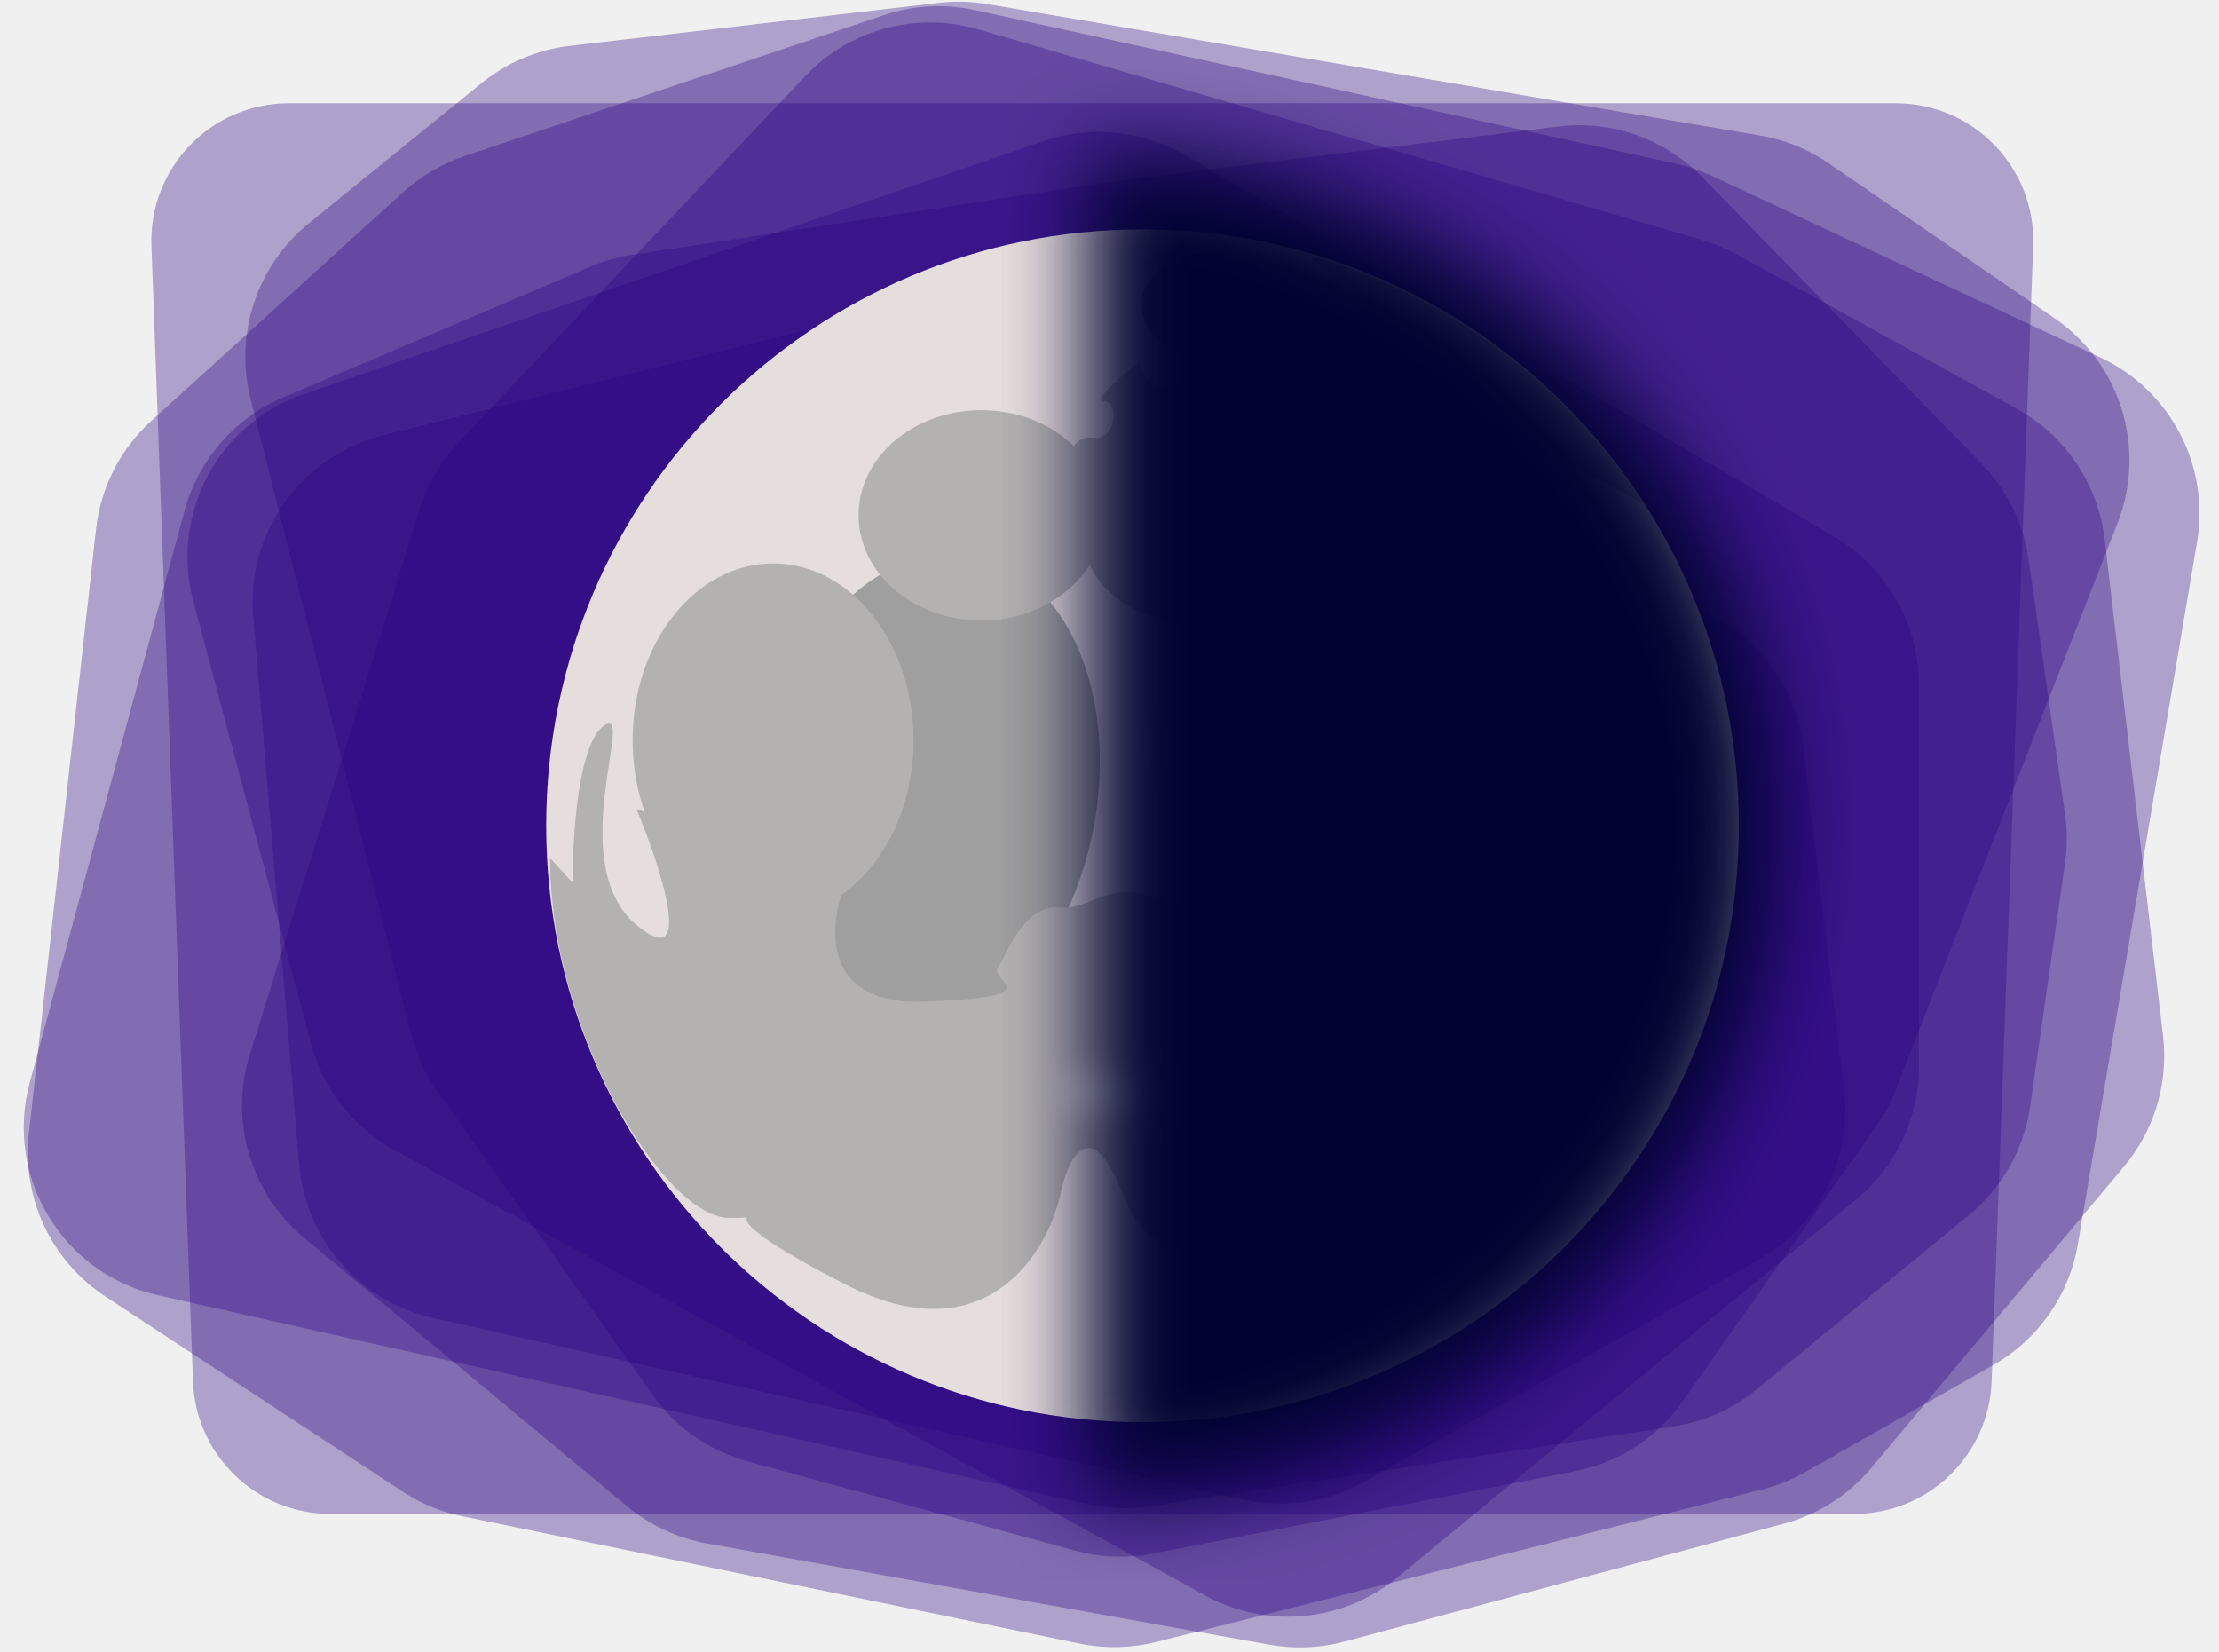
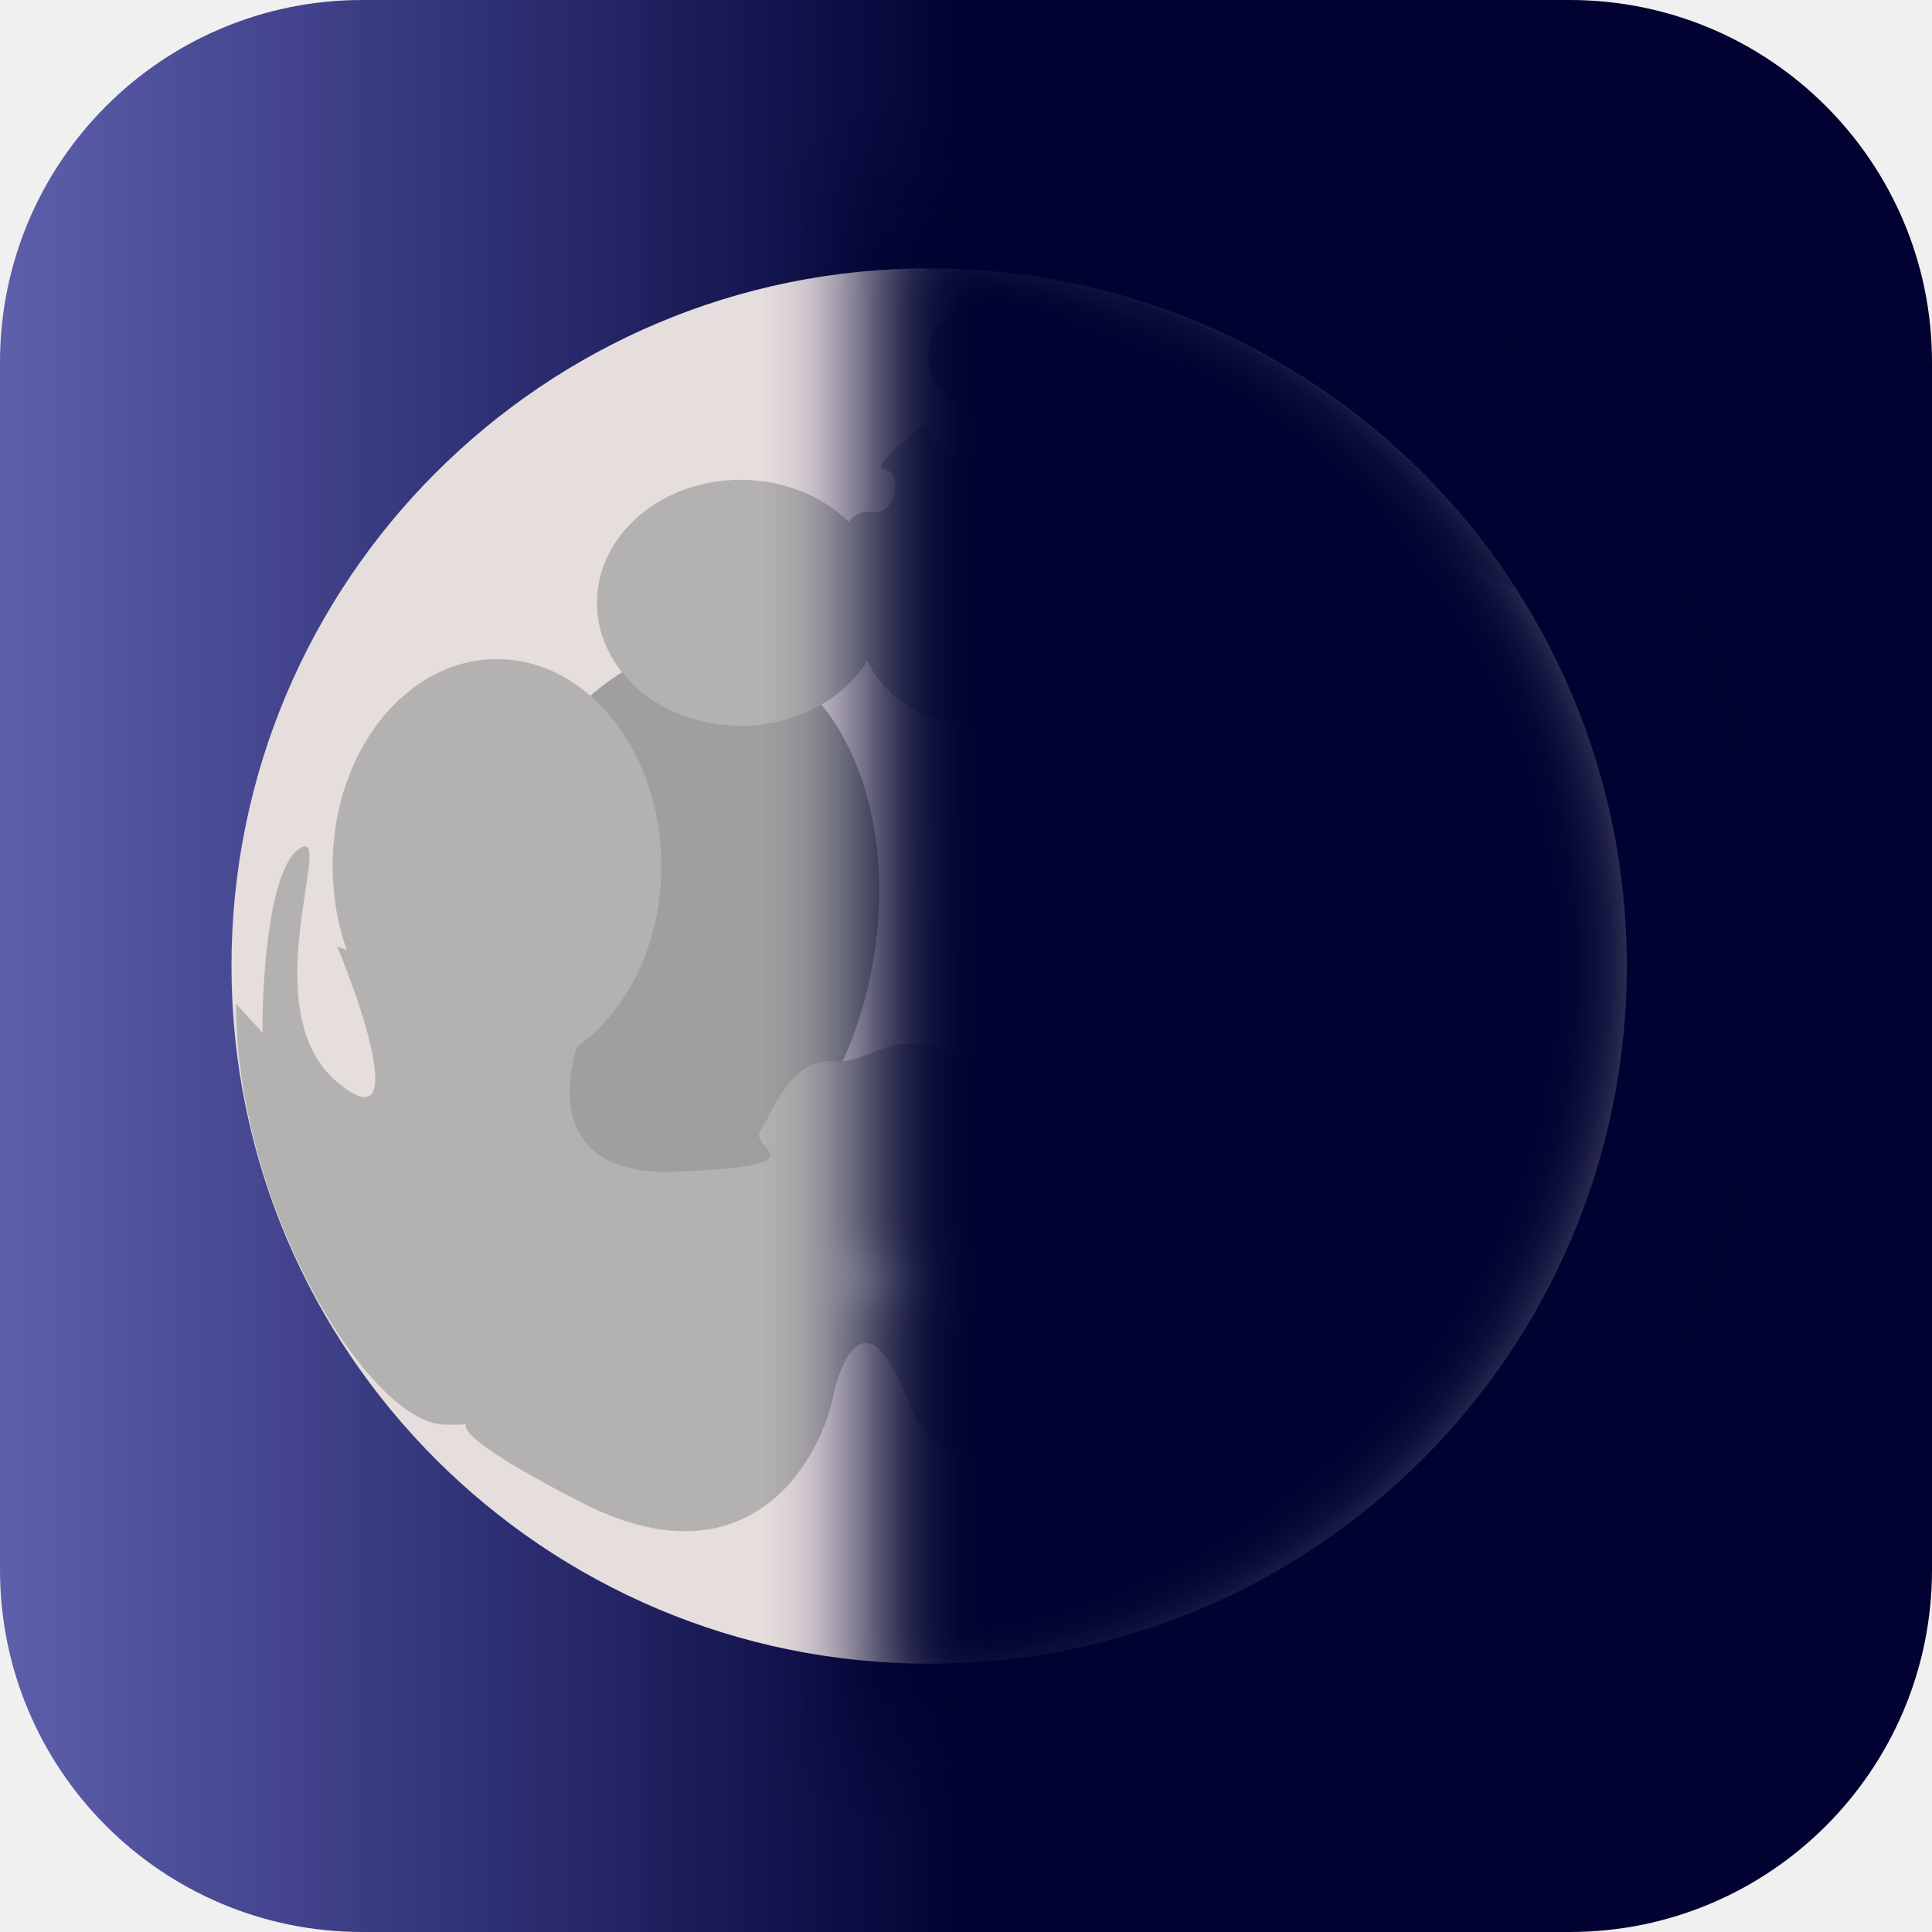
- <svg xmlns="http://www.w3.org/2000/svg" width="86" height="64" viewBox="0 0 86 64" fill="none">
-   <g clip-path="url(#clip0_105_142)">
-     <path d="M5.869 9.528C5.759 6.508 8.177 4 11.199 4H73.468C76.49 4 78.909 6.508 78.798 9.528L77.188 53.528C77.083 56.396 74.728 58.667 71.859 58.667H12.809C9.939 58.667 7.584 56.396 7.479 53.528L5.869 9.528Z" fill="#290081" fill-opacity="0.33" />
-     <path d="M44.813 63.628C43.84 63.873 42.823 63.895 41.84 63.692L17.914 58.757C17.09 58.587 16.306 58.263 15.603 57.802L4.087 50.244C1.989 48.867 0.842 46.429 1.119 43.934L3.722 20.505C3.901 18.891 4.664 17.398 5.867 16.306L15.634 7.438C16.316 6.819 17.118 6.349 17.991 6.055L34.252 0.588C35.396 0.203 36.623 0.136 37.803 0.395L64.944 6.341C65.425 6.447 65.893 6.605 66.339 6.814L81.4 13.85C84.118 15.12 85.653 18.049 85.15 21.006L80.529 48.219C80.195 50.19 78.993 51.907 77.255 52.896L69.957 57.05C69.433 57.349 68.871 57.575 68.286 57.722L44.813 63.628Z" fill="#290081" fill-opacity="0.33" />
-     <path d="M40.438 5.47C42.276 4.841 44.297 5.046 45.972 6.03L71.083 20.787C73.121 21.985 74.372 24.171 74.372 26.535V41.334C74.372 43.326 73.481 45.214 71.943 46.48L54.154 61.129C52.048 62.862 49.099 63.139 46.708 61.826L15.288 44.573C13.691 43.696 12.523 42.204 12.055 40.444L7.49 23.291C6.589 19.906 8.462 16.401 11.776 15.268L40.438 5.47Z" fill="#290081" fill-opacity="0.33" />
-     <path d="M31.204 2.954C32.921 1.14 35.508 0.438 37.906 1.136L65.957 9.293C66.429 9.431 66.885 9.62 67.316 9.858L78.167 15.845C80.05 16.884 81.317 18.767 81.568 20.903L83.831 40.142C84.046 41.966 83.498 43.798 82.318 45.205L72.518 56.89C71.639 57.938 70.459 58.69 69.138 59.045L52.108 63.614C51.159 63.868 50.166 63.91 49.199 63.736L27.395 59.811C26.263 59.607 25.202 59.114 24.317 58.378L11.787 47.971C9.71 46.246 8.878 43.438 9.681 40.86L16.269 19.717C16.572 18.745 17.093 17.856 17.793 17.117L31.204 2.954Z" fill="#290081" fill-opacity="0.33" />
-     <path d="M43.334 7L60.388 4.903C62.454 4.649 64.521 5.375 65.974 6.866L76.795 17.962C77.782 18.974 78.421 20.274 78.621 21.674L80.033 31.556C80.122 32.182 80.122 32.818 80.032 33.444L78.681 42.876C78.445 44.525 77.6 46.026 76.312 47.083L68.082 53.839C67.156 54.599 66.042 55.095 64.858 55.276L44.576 58.37C43.755 58.496 42.918 58.466 42.108 58.284L6.126 50.194C2.424 49.361 0.162 45.61 1.154 41.947L7.154 19.791C7.689 17.818 9.098 16.199 10.979 15.399L22.894 10.329C23.407 10.111 23.947 9.957 24.499 9.873L43.334 7Z" fill="#290081" fill-opacity="0.33" />
-     <path d="M36.595 11.454C38.086 11.083 39.659 11.238 41.049 11.893L66.107 23.706C68.184 24.686 69.611 26.665 69.884 28.946L71.473 42.248C71.793 44.923 70.47 47.528 68.122 48.849L52.898 57.413C51.462 58.22 49.778 58.468 48.171 58.108L16.777 51.071C13.935 50.434 11.835 48.025 11.592 45.122L9.814 23.895C9.541 20.636 11.672 17.66 14.846 16.869L36.595 11.454Z" fill="#290081" fill-opacity="0.33" />
-     <path d="M36.386 0.11C37.015 0.037 37.651 0.054 38.275 0.16L68.223 5.254C69.174 5.416 70.08 5.783 70.876 6.329L79.633 12.337C82.191 14.091 83.2 17.378 82.07 20.265L73.461 42.252C73.266 42.749 73.012 43.221 72.705 43.657L65.211 54.307C64.221 55.714 62.724 56.684 61.035 57.014L44.696 60.202C43.691 60.398 42.653 60.36 41.665 60.09L28.972 56.629C27.482 56.222 26.179 55.311 25.287 54.051L16.956 42.295C16.481 41.624 16.134 40.871 15.932 40.074L9.711 15.461C9.075 12.944 9.957 10.287 11.973 8.651L18.663 3.221C19.646 2.424 20.835 1.922 22.092 1.776L36.386 0.11Z" fill="#290081" fill-opacity="0.33" />
-     <circle cx="44.279" cy="32" r="23.111" fill="#E6DDDD" />
-     <path d="M55.739 38.245C56.988 33.127 56.018 27.228 55.32 23.776C56.478 25.482 57.275 31.366 57.528 34.094L58.442 32.533C58.188 33.625 57.894 35.602 58.747 34.78C59.6 33.957 60.701 29.437 61.145 27.279C61.602 31.582 58.366 36.912 59.584 36.722C60.559 36.569 61.031 35.364 61.145 34.78C61.298 36.607 59.166 37.826 59.584 37.826C60.003 37.826 60.955 38.816 60.689 38.816C60.422 38.816 59.204 39.958 59.851 39.958C60.498 39.958 61.145 41.1 59.851 41.1C58.556 41.1 57.681 41.176 58.023 41.785C58.297 42.273 60.651 43.461 61.793 43.994C59.927 43.994 54.711 41.519 56.348 42.433C57.607 43.135 58.427 45.441 58.715 46.634C58.728 46.681 58.738 46.728 58.747 46.773C58.737 46.729 58.726 46.682 58.715 46.634C58.253 44.954 54.977 41.803 54.977 42.433C54.977 42.82 54.144 43.454 53.64 43.81C53.573 43.886 53.499 43.948 53.416 43.994C53.111 44.162 53.302 44.048 53.64 43.81C54.064 43.325 54.178 42.301 54.178 41.785C53.264 41.999 51.995 41.697 51.475 41.519C53.333 41.306 53.543 40.389 53.416 39.958C52.716 39.958 52.16 38.816 51.97 38.245C52.365 38.671 53.404 39.158 53.873 39.349C53.873 37.902 50.028 33.066 51.97 34.399C53.523 35.465 54.85 38.549 55.32 39.958C55.32 37.765 52.756 34.094 51.475 32.533C54.764 34.97 55.65 36.595 55.739 38.245Z" fill="#FCFCFC" fill-opacity="0.5" />
-     <ellipse cx="46.906" cy="11.821" rx="2.665" ry="2.018" fill="#4C4C4C" fill-opacity="0.5" />
-     <ellipse cx="35.935" cy="30.923" rx="6.549" ry="9.595" transform="rotate(11.2529 35.9353 30.9231)" fill="#9F9F9F" />
-     <path d="M29.963 21.834C32.97 21.834 35.407 24.902 35.407 28.687C35.407 31.264 34.278 33.508 32.609 34.678C32.083 36.353 32.143 38.954 35.826 38.815C40.89 38.625 38.301 38.054 38.682 37.483C39.062 36.911 39.672 35.046 41.08 35.16C42.489 35.274 42.984 33.789 45.649 35.16C46.03 34.386 47.02 33.302 47.934 35.16C48.848 37.018 49.964 37.102 50.409 36.911C51.233 37.952 52.389 40.452 50.409 42.128C47.934 44.222 48.2 44.184 50.409 45.173C52.175 45.965 50.002 46.29 48.695 46.354C47.528 47.763 44.865 49.735 43.555 46.354C42.245 42.973 41.36 44.945 41.08 46.354C40.547 48.638 38.141 52.522 32.78 49.781C29.051 47.873 28.836 47.311 28.945 47.174C28.834 47.19 28.615 47.204 28.211 47.191C25.698 47.115 21.32 39.919 21.32 33.256L22.195 34.208C22.183 32.457 22.409 28.786 23.414 28.116C24.67 27.279 21.815 33.447 24.67 35.845C26.955 37.764 25.622 33.65 24.67 31.353L24.983 31.463C24.684 30.614 24.518 29.675 24.518 28.687C24.518 24.902 26.956 21.834 29.963 21.834Z" fill="#B4B1B1" />
-     <path d="M50.827 9.955C53.442 10.539 59.691 13.283 63.772 19.588C61.526 18.217 57.528 16.222 59.508 19.207C61.488 22.192 58.023 19.842 56.043 18.293C54.457 18.623 51.117 18.864 50.446 17.189C49.836 15.664 48.903 17.23 48.809 18.34C49.425 18.945 49.799 19.742 49.799 20.616C49.799 22.508 48.043 24.043 45.877 24.043C44.225 24.043 42.812 23.15 42.234 21.886C41.433 23.169 39.853 24.043 38.034 24.043C35.406 24.043 33.275 22.219 33.275 19.969C33.275 17.719 35.406 15.895 38.034 15.895C39.461 15.895 40.741 16.432 41.614 17.284C41.768 17.076 42.022 16.907 42.413 16.961C43.25 17.075 43.403 15.552 42.794 15.552C42.306 15.552 43.53 14.511 44.202 13.991C44.24 14.689 44.888 15.765 47.172 14.486C49.456 13.207 51.5 13.242 52.236 13.42C52.68 12.861 53.157 11.501 51.513 10.526L50.827 9.955Z" fill="#B4B1B1" />
-     <g filter="url(#filter0_f_105_142)">
-       <path d="M53.112 16.351C56.995 24.207 61.229 42.417 47.096 52.407" stroke="white" stroke-width="1.083" stroke-linecap="round" />
+ <svg xmlns="http://www.w3.org/2000/svg" width="64" height="64" viewBox="0 0 64 64" fill="none">
+   <g clip-path="url(#clip0_107_399)">
+     <rect x="64" y="64" width="64" height="64" rx="12" transform="rotate(-180 64 64)" fill="url(#paint0_linear_107_399)" />
+     <circle cx="30.779" cy="32" r="23.111" fill="#E6DDDD" />
+     <path d="M42.239 38.245C43.488 33.127 42.518 27.228 41.82 23.776C42.978 25.482 43.775 31.366 44.028 34.094L44.942 32.533C44.688 33.625 44.394 35.602 45.247 34.78C46.1 33.957 47.201 29.437 47.645 27.279C48.102 31.582 44.866 36.912 46.084 36.722C47.059 36.569 47.531 35.364 47.645 34.78C47.798 36.607 45.666 37.826 46.084 37.826C46.503 37.826 47.455 38.816 47.189 38.816C46.922 38.816 45.704 39.958 46.351 39.958C46.998 39.958 47.645 41.1 46.351 41.1C45.056 41.1 44.181 41.176 44.523 41.785C44.797 42.273 47.151 43.461 48.293 43.994C46.427 43.994 41.211 41.519 42.848 42.433C44.107 43.135 44.927 45.441 45.215 46.634C45.228 46.681 45.238 46.728 45.247 46.773C45.237 46.729 45.226 46.682 45.215 46.634C44.753 44.954 41.477 41.803 41.477 42.433C41.477 42.82 40.644 43.454 40.14 43.81C40.073 43.886 39.999 43.948 39.916 43.994C39.611 44.162 39.802 44.048 40.14 43.81C40.564 43.325 40.678 42.301 40.678 41.785C39.764 41.999 38.495 41.697 37.975 41.519C39.833 41.306 40.043 40.389 39.916 39.958C39.216 39.958 38.66 38.816 38.47 38.245C38.865 38.671 39.904 39.158 40.373 39.349C40.373 37.902 36.528 33.066 38.47 34.399C40.023 35.465 41.35 38.549 41.82 39.958C41.82 37.765 39.256 34.094 37.975 32.533C41.264 34.97 42.15 36.595 42.239 38.245Z" fill="#FCFCFC" fill-opacity="0.5" />
+     <ellipse cx="33.406" cy="11.821" rx="2.665" ry="2.018" fill="#4C4C4C" fill-opacity="0.5" />
+     <ellipse cx="22.435" cy="30.923" rx="6.549" ry="9.595" transform="rotate(11.2529 22.4353 30.9231)" fill="#9F9F9F" />
+     <path d="M16.463 21.834C19.47 21.834 21.907 24.902 21.907 28.687C21.907 31.264 20.778 33.508 19.109 34.678C18.583 36.353 18.643 38.954 22.326 38.815C27.39 38.625 24.801 38.054 25.182 37.483C25.562 36.911 26.172 35.046 27.58 35.16C28.989 35.274 29.484 33.789 32.149 35.16C32.53 34.386 33.52 33.302 34.434 35.16C35.348 37.018 36.464 37.102 36.909 36.911C37.733 37.952 38.889 40.452 36.909 42.128C34.434 44.222 34.7 44.184 36.909 45.173C38.675 45.965 36.502 46.29 35.195 46.354C34.028 47.763 31.365 49.735 30.055 46.354C28.745 42.973 27.86 44.945 27.58 46.354C27.047 48.638 24.641 52.522 19.28 49.781C15.551 47.873 15.336 47.311 15.445 47.174C15.334 47.19 15.115 47.204 14.711 47.191C12.198 47.115 7.82 39.919 7.82 33.256L8.696 34.208C8.683 32.457 8.909 28.786 9.914 28.116C11.17 27.279 8.315 33.447 11.17 35.845C13.455 37.764 12.122 33.65 11.17 31.353L11.483 31.463C11.184 30.614 11.018 29.675 11.018 28.687C11.018 24.902 13.456 21.834 16.463 21.834Z" fill="#B4B1B1" />
+     <path d="M37.327 9.955C39.942 10.539 46.191 13.283 50.272 19.588C48.026 18.217 44.028 16.222 46.008 19.207C47.988 22.192 44.523 19.842 42.543 18.293C40.957 18.623 37.617 18.864 36.946 17.189C36.336 15.664 35.403 17.23 35.309 18.34C35.925 18.945 36.299 19.742 36.299 20.616C36.299 22.508 34.543 24.043 32.377 24.043C30.725 24.043 29.312 23.15 28.734 21.886C27.933 23.169 26.353 24.043 24.534 24.043C21.906 24.043 19.775 22.219 19.775 19.969C19.775 17.719 21.906 15.895 24.534 15.895C25.961 15.895 27.241 16.432 28.114 17.284C28.268 17.076 28.522 16.907 28.913 16.961C29.75 17.075 29.903 15.552 29.294 15.552C28.806 15.552 30.03 14.511 30.702 13.991C30.74 14.689 31.388 15.765 33.672 14.486C35.956 13.207 38 13.242 38.736 13.42C39.18 12.861 39.657 11.501 38.013 10.526L37.327 9.955Z" fill="#B4B1B1" />
+     <g filter="url(#filter0_f_107_399)">
+       <path d="M39.612 16.351C43.495 24.207 47.729 42.417 33.596 52.407" stroke="white" stroke-width="1.083" stroke-linecap="round" />
    </g>
-     <g filter="url(#filter1_f_105_142)">
-       <path d="M63.392 34.437C59.889 41.214 53.34 43.117 42.147 42.28" stroke="white" stroke-width="1.083" stroke-linecap="round" />
+     <g filter="url(#filter1_f_107_399)">
+       <path d="M49.892 34.437C46.389 41.214 39.84 43.117 28.646 42.28" stroke="white" stroke-width="1.083" stroke-linecap="round" />
    </g>
-     <g filter="url(#filter2_f_105_142)">
-       <path d="M63.088 42.472C55.479 43.02 50.438 38.426 45.313 28.439" stroke="white" stroke-width="1.083" stroke-linecap="round" />
+     <g filter="url(#filter2_f_107_399)">
+       <path d="M49.588 42.472C41.979 43.02 36.938 38.426 31.813 28.439" stroke="white" stroke-width="1.083" stroke-linecap="round" />
    </g>
-     <ellipse cx="55.739" cy="40.986" rx="0.685" ry="0.647" fill="white" />
-     <g filter="url(#filter3_f_105_142)">
-       <path d="M42.112 32C42.112 15.474 42.112 6 42.112 6C56.87 6 68.834 17.641 68.834 32C68.834 46.359 56.87 58 42.112 58C42.112 58 42.112 48.526 42.112 32Z" fill="#000231" />
+     <ellipse cx="42.239" cy="40.986" rx="0.685" ry="0.647" fill="white" />
+     <g filter="url(#filter3_f_107_399)">
+       <path d="M28.612 32C28.612 15.474 28.612 6 28.612 6C43.37 6 55.334 17.641 55.334 32C55.334 46.359 43.37 58 28.612 58C28.612 58 28.612 48.526 28.612 32Z" fill="#000231" />
    </g>
  </g>
  <defs>
-     <filter id="filter0_f_105_142" x="45.11" y="14.365" width="13.753" height="40.029" filterUnits="userSpaceOnUse" color-interpolation-filters="sRGB">
+     <filter id="filter0_f_107_399" x="31.61" y="14.365" width="13.753" height="40.029" filterUnits="userSpaceOnUse" color-interpolation-filters="sRGB">
      <feFlood flood-opacity="0" result="BackgroundImageFix" />
      <feBlend mode="normal" in="SourceGraphic" in2="BackgroundImageFix" result="shape" />
-       <feGaussianBlur stdDeviation="0.722" result="effect1_foregroundBlur_105_142" />
+       <feGaussianBlur stdDeviation="0.722" result="effect1_foregroundBlur_107_399" />
    </filter>
-     <filter id="filter1_f_105_142" x="40.16" y="32.45" width="25.218" height="12.001" filterUnits="userSpaceOnUse" color-interpolation-filters="sRGB">
+     <filter id="filter1_f_107_399" x="26.66" y="32.45" width="25.218" height="12.001" filterUnits="userSpaceOnUse" color-interpolation-filters="sRGB">
      <feFlood flood-opacity="0" result="BackgroundImageFix" />
      <feBlend mode="normal" in="SourceGraphic" in2="BackgroundImageFix" result="shape" />
-       <feGaussianBlur stdDeviation="0.722" result="effect1_foregroundBlur_105_142" />
+       <feGaussianBlur stdDeviation="0.722" result="effect1_foregroundBlur_107_399" />
    </filter>
-     <filter id="filter2_f_105_142" x="43.327" y="26.453" width="21.747" height="18.049" filterUnits="userSpaceOnUse" color-interpolation-filters="sRGB">
+     <filter id="filter2_f_107_399" x="29.827" y="26.453" width="21.747" height="18.049" filterUnits="userSpaceOnUse" color-interpolation-filters="sRGB">
      <feFlood flood-opacity="0" result="BackgroundImageFix" />
      <feBlend mode="normal" in="SourceGraphic" in2="BackgroundImageFix" result="shape" />
-       <feGaussianBlur stdDeviation="0.722" result="effect1_foregroundBlur_105_142" />
+       <feGaussianBlur stdDeviation="0.722" result="effect1_foregroundBlur_107_399" />
    </filter>
-     <filter id="filter3_f_105_142" x="38.862" y="2.75" width="33.222" height="58.5" filterUnits="userSpaceOnUse" color-interpolation-filters="sRGB">
+     <filter id="filter3_f_107_399" x="25.362" y="2.75" width="33.222" height="58.5" filterUnits="userSpaceOnUse" color-interpolation-filters="sRGB">
      <feFlood flood-opacity="0" result="BackgroundImageFix" />
      <feBlend mode="normal" in="SourceGraphic" in2="BackgroundImageFix" result="shape" />
-       <feGaussianBlur stdDeviation="1.625" result="effect1_foregroundBlur_105_142" />
+       <feGaussianBlur stdDeviation="1.625" result="effect1_foregroundBlur_107_399" />
    </filter>
-     <clipPath id="clip0_105_142">
-       <rect width="85.333" height="64" fill="white" />
+     <linearGradient id="paint0_linear_107_399" x1="137.5" y1="96" x2="96" y2="96" gradientUnits="userSpaceOnUse">
+       <stop stop-color="#030697" stop-opacity="0.5" />
+       <stop offset="1" stop-color="#010231" />
+     </linearGradient>
+     <clipPath id="clip0_107_399">
+       <rect width="64" height="64" fill="white" />
    </clipPath>
  </defs>
</svg>
